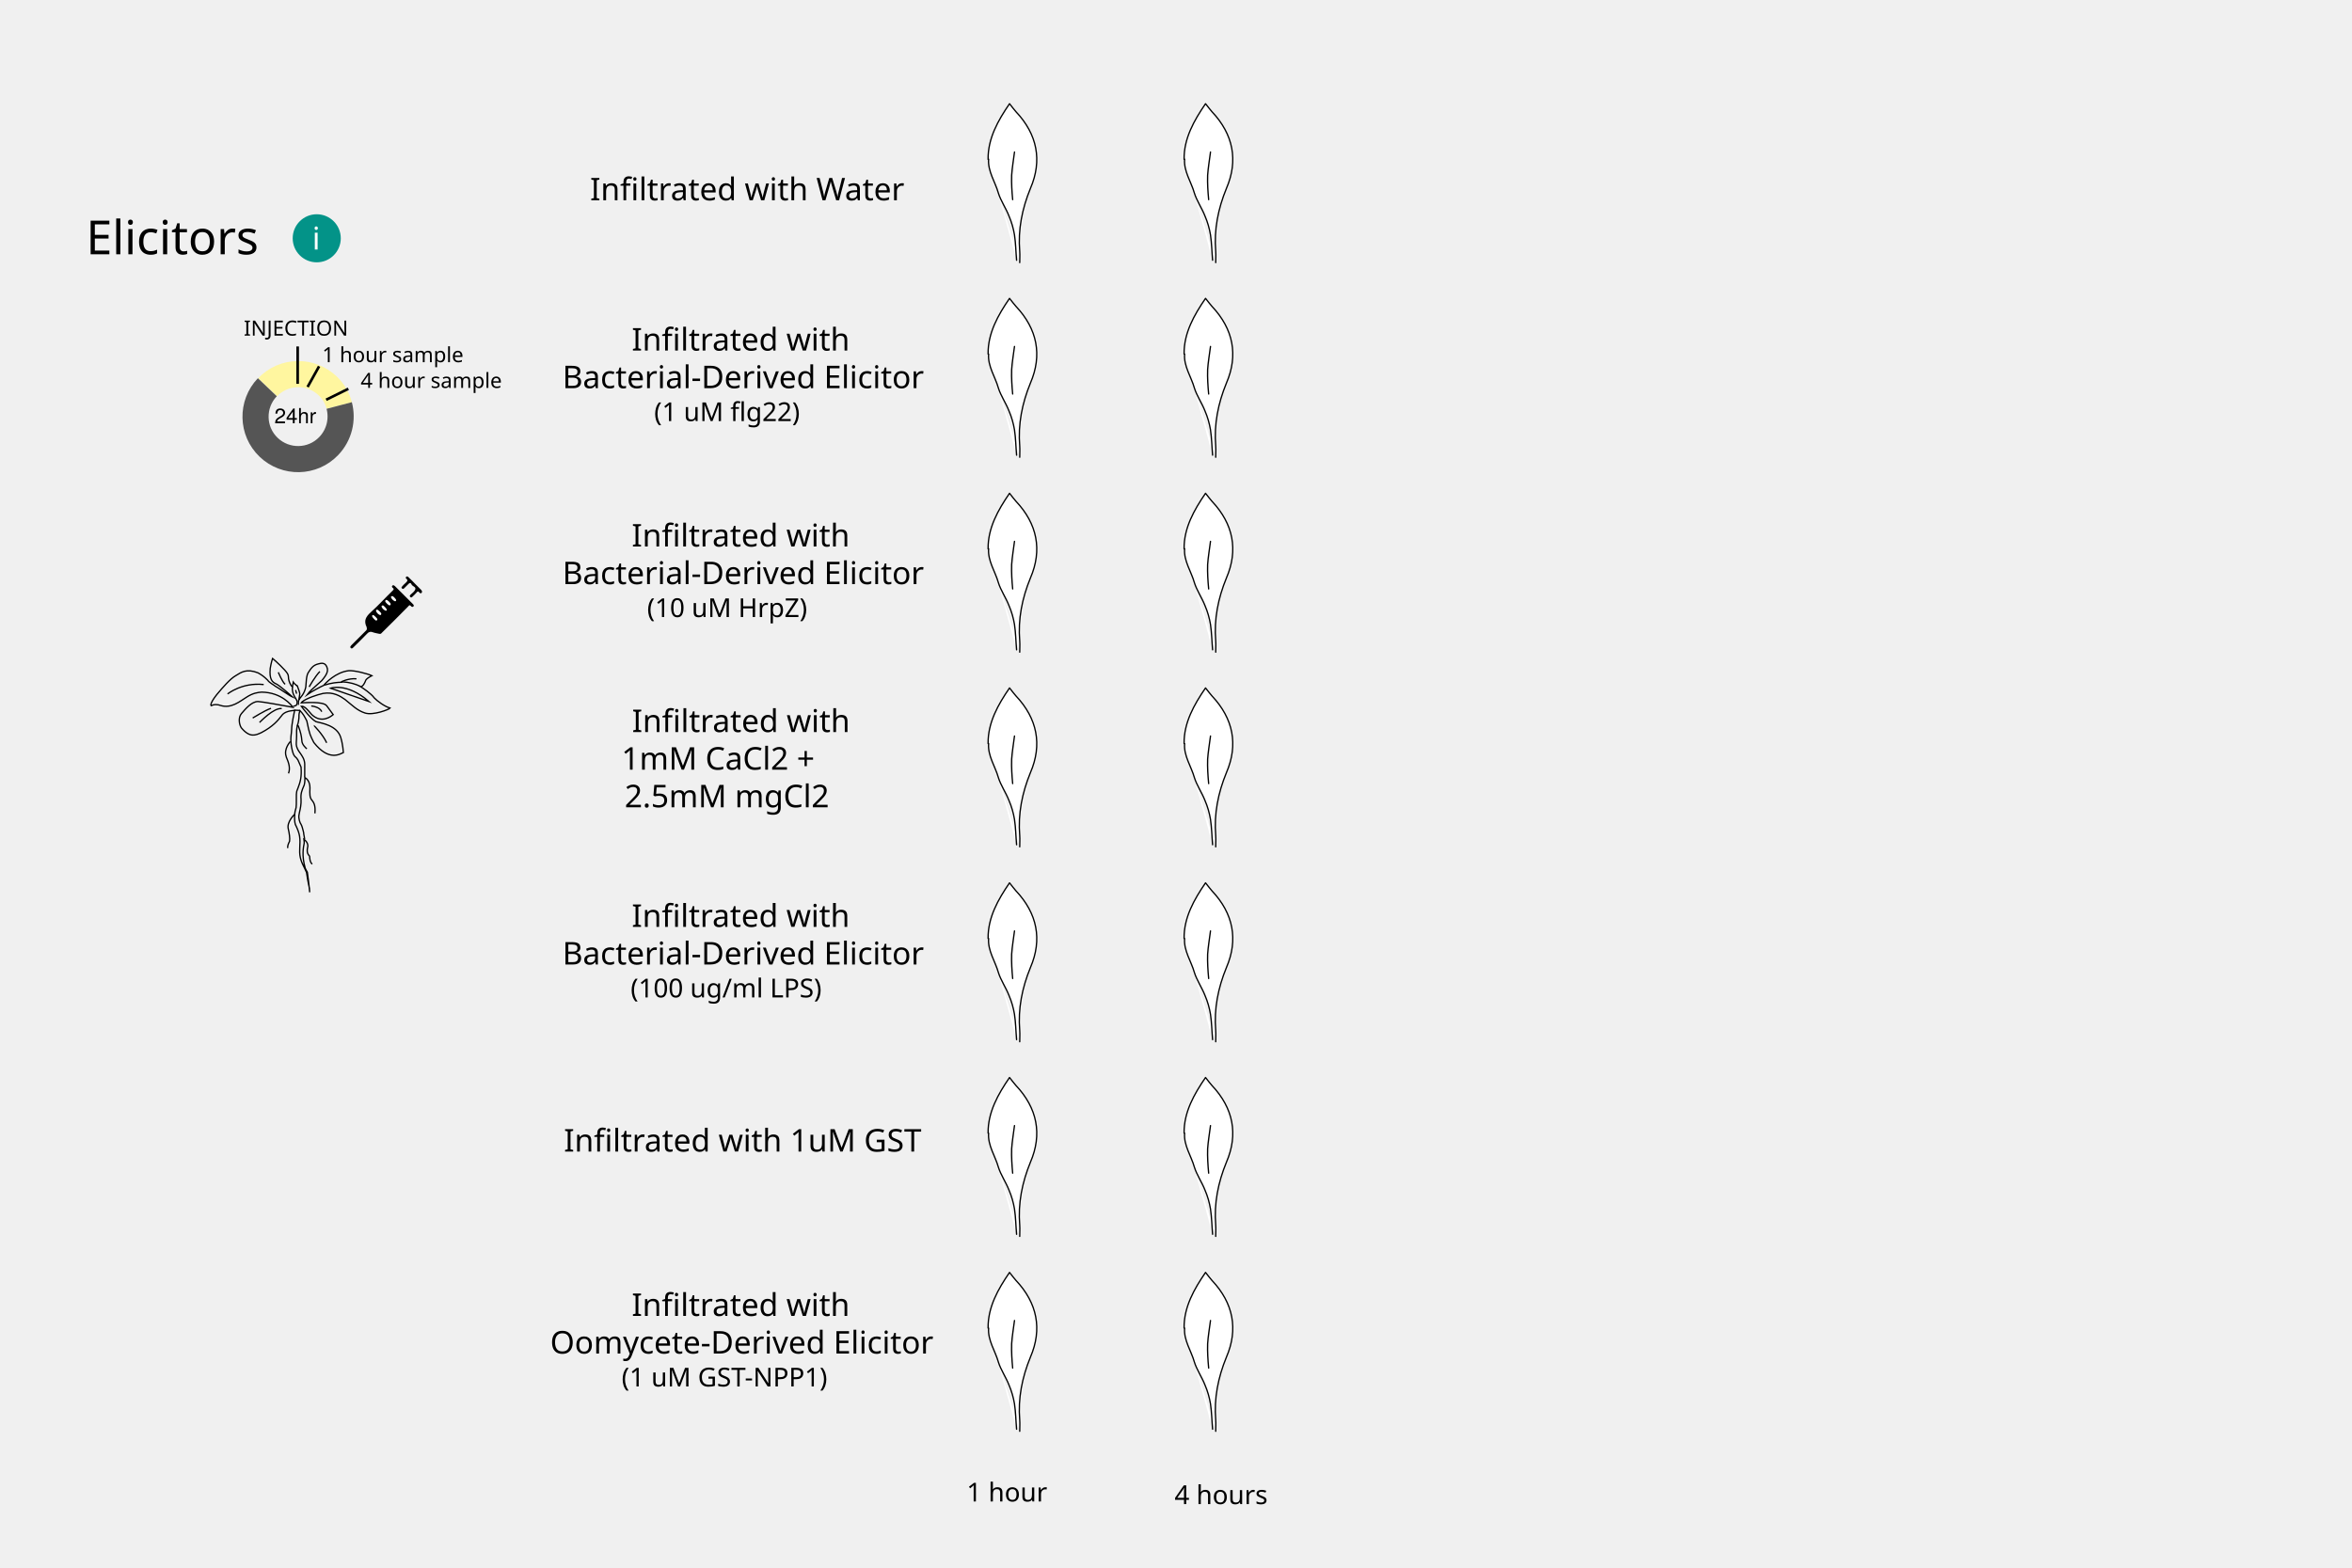
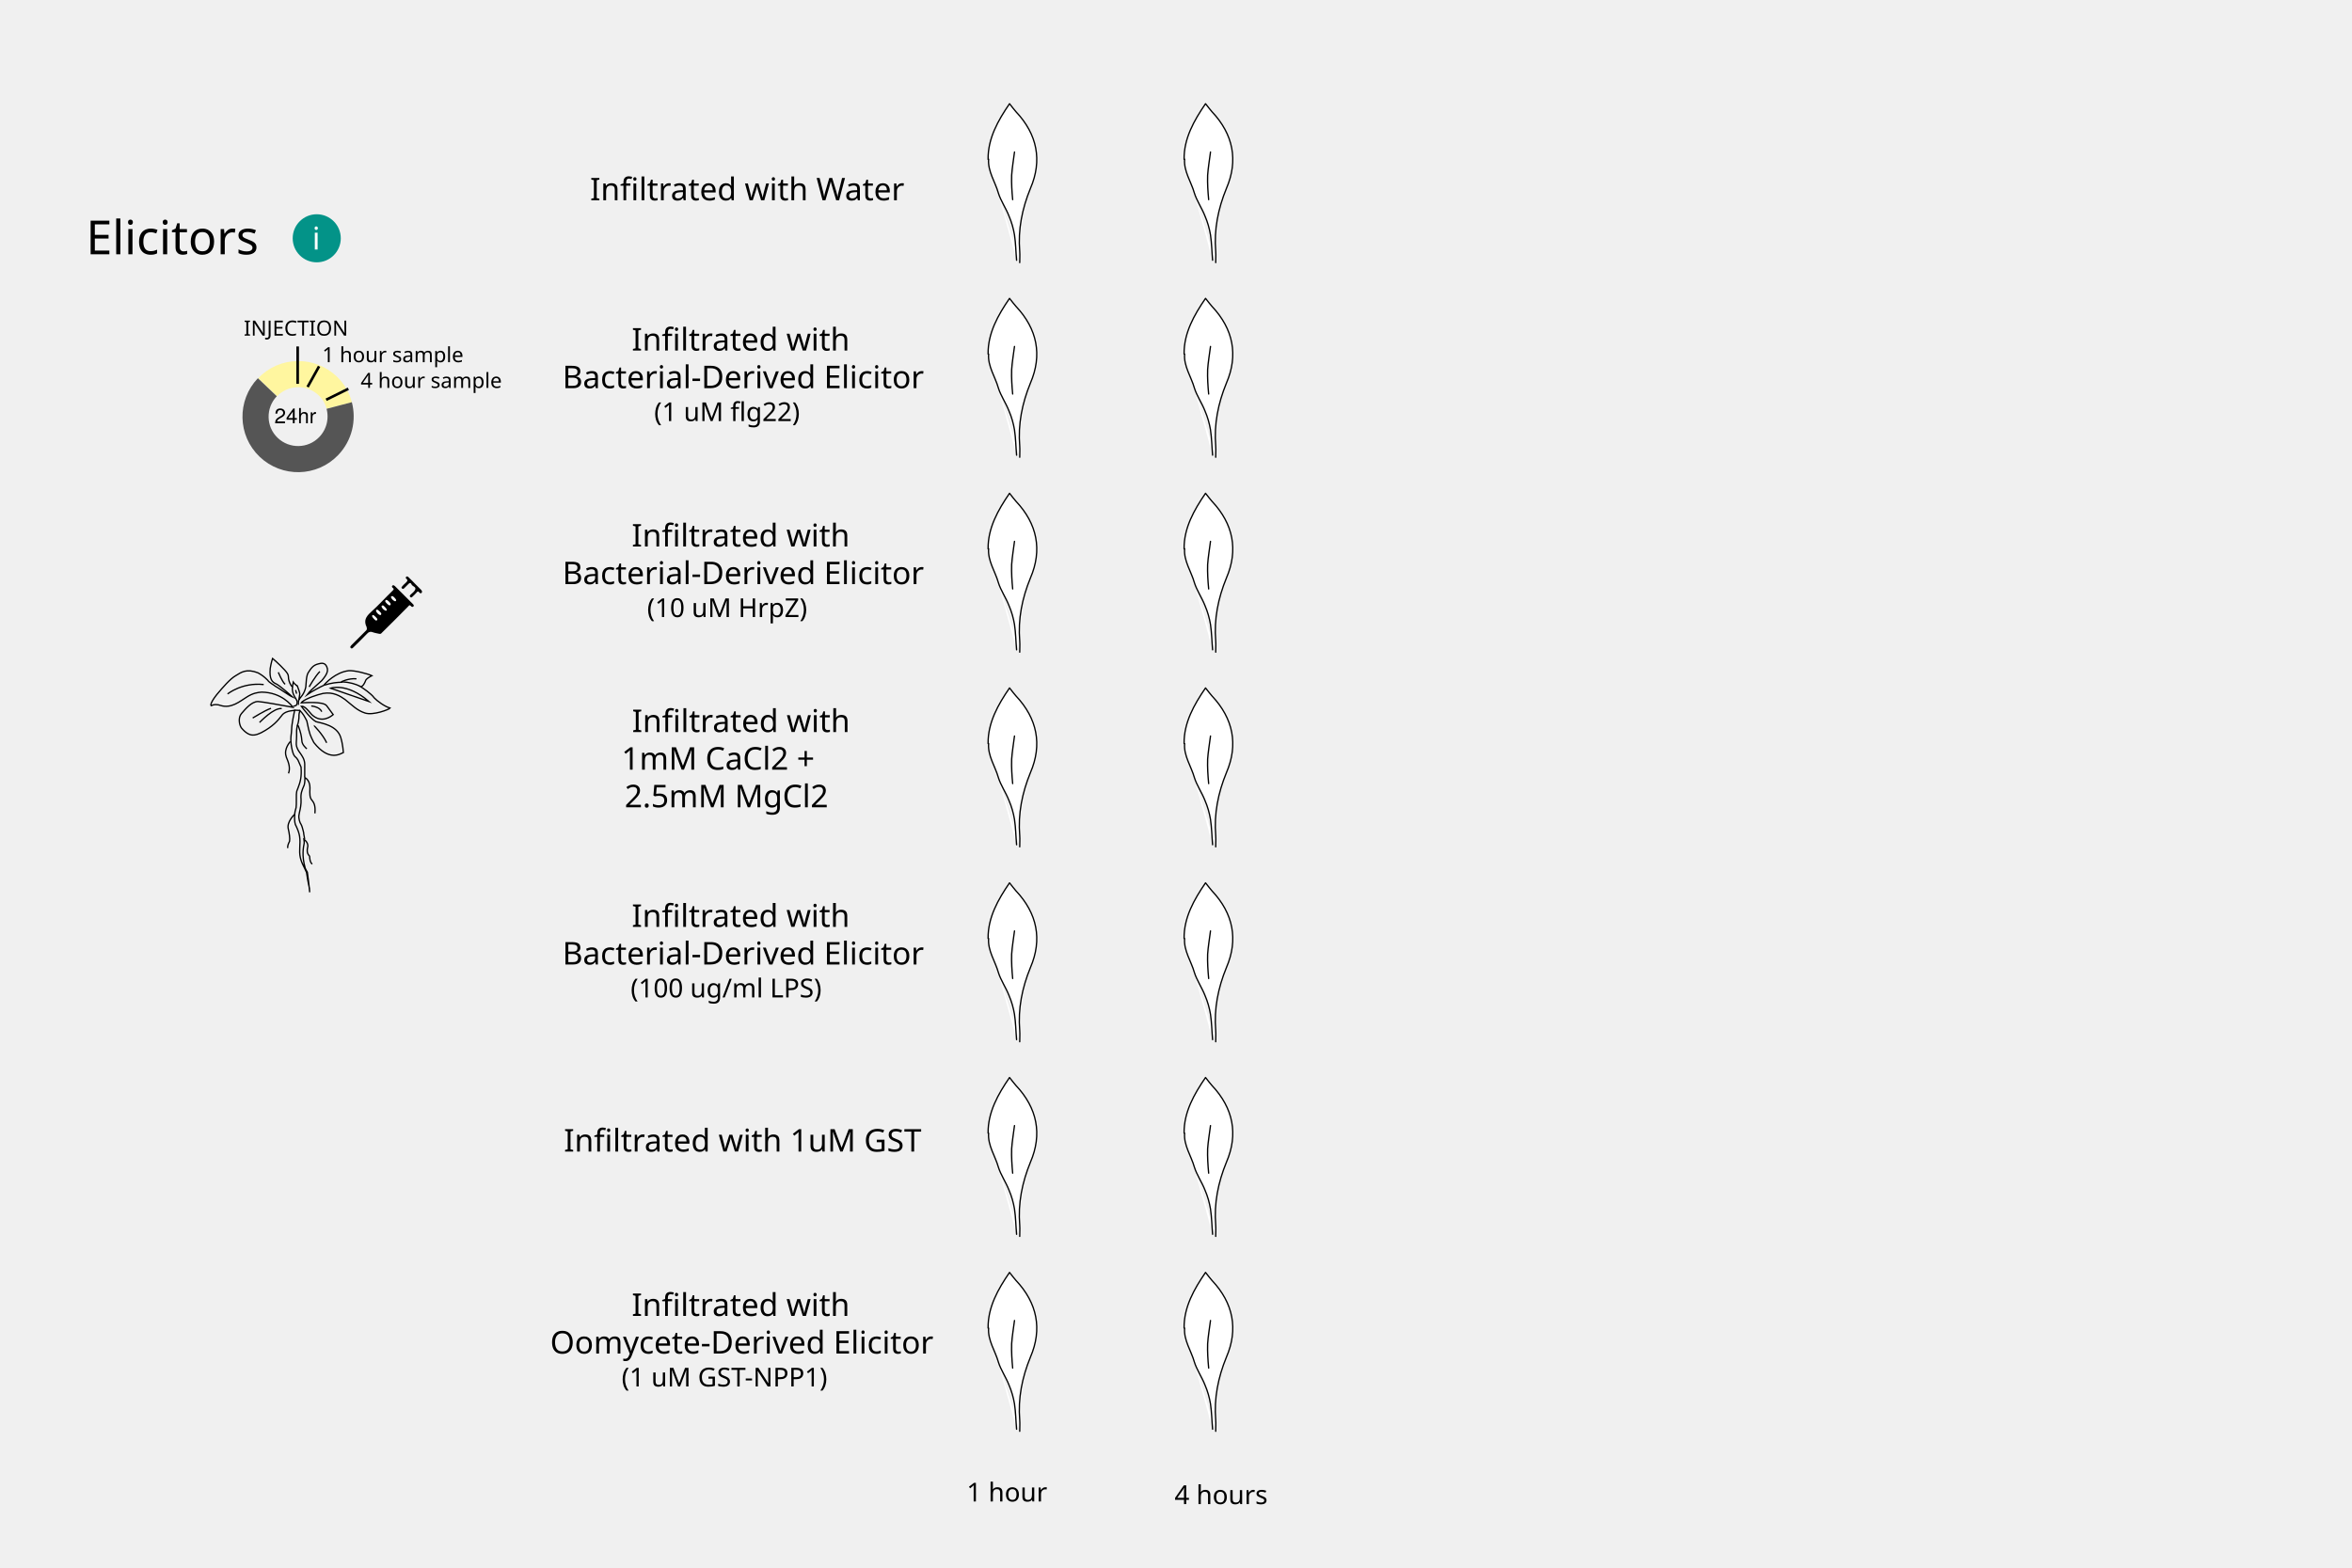
<svg xmlns="http://www.w3.org/2000/svg" version="1.1" id="Layer_1" x="0px" y="0px" viewBox="0 0 900 600" enable-background="new 0 0 900 600" xml:space="preserve">
  <g id="Botrytis_cinerea">
    <g id="Labels">
      <text transform="matrix(1 0 0 1 32.9314 97.314)" font-family="'HelveticaNeue-Italic'" font-size="18">Elicitors</text>
      <text transform="matrix(1 0 0 1 225.7711 76.6665)" font-family="'HelveticaNeue-Thin'" font-size="12">Infiltrated with Water</text>
      <text transform="matrix(1 0 0 1 241.7133 134.1665)" font-family="'HelveticaNeue-Thin'" font-size="12">Infiltrated with</text>
      <text transform="matrix(1 0 0 1 215.2133 148.5665)" font-family="'HelveticaNeue-Thin'" font-size="12">Bacterial-Derived Elicitor</text>
      <text transform="matrix(1 0 0 1 250.2986 161.1665)" font-family="'HelveticaNeue-Thin'" font-size="10">(1 uM flg22)</text>
      <text transform="matrix(1 0 0 1 241.7133 209.1665)" font-family="'HelveticaNeue-Thin'" font-size="12">Infiltrated with</text>
      <text transform="matrix(1 0 0 1 215.2133 223.5665)" font-family="'HelveticaNeue-Thin'" font-size="12">Bacterial-Derived Elicitor</text>
      <text transform="matrix(1 0 0 1 247.6038 236.1665)" font-family="'HelveticaNeue-Thin'" font-size="10">(10 uM HrpZ)</text>
      <text transform="matrix(1 0 0 1 369.8842 574.6665)" font-family="'HelveticaNeue-Thin'" font-size="10">1 hour</text>
      <text transform="matrix(1 0 0 1 449.4377 575.6665)" font-family="'HelveticaNeue-Thin'" font-size="10">4 hours</text>
      <text transform="matrix(1 0 0 1 104.9961 162)" font-family="'HelveticaNeue'" font-size="8">24hr</text>
      <text transform="matrix(1 0 0 1 241.8093 280.1665)" font-family="'HelveticaNeue-Thin'" font-size="12">Infiltrated with</text>
      <text transform="matrix(1 0 0 1 237.8093 294.5665)" font-family="'HelveticaNeue-Thin'" font-size="12">1mM CaCl2 + </text>
-       <text transform="matrix(1 0 0 1 239.0093 308.9665)" font-family="'HelveticaNeue-Thin'" font-size="12">2.5mM mgCl2</text>
+       <text transform="matrix(1 0 0 1 239.0093 308.9665)" font-family="'HelveticaNeue-Thin'" font-size="12">2.5mM MgCl2</text>
      <text transform="matrix(1 0 0 1 241.7133 354.7332)" font-family="'HelveticaNeue-Thin'" font-size="12">Infiltrated with</text>
      <text transform="matrix(1 0 0 1 215.2133 369.1332)" font-family="'HelveticaNeue-Thin'" font-size="12">Bacterial-Derived Elicitor</text>
      <text transform="matrix(1 0 0 1 241.2989 381.7332)" font-family="'HelveticaNeue-Thin'" font-size="10">(100 ug/ml LPS)</text>
      <text transform="matrix(1 0 0 1 215.7451 440.7332)" font-family="'HelveticaNeue-Thin'" font-size="12">Infiltrated with 1uM GST</text>
      <text transform="matrix(1 0 0 1 241.7133 503.6446)" font-family="'HelveticaNeue-Thin'" font-size="12">Infiltrated with</text>
      <text transform="matrix(1 0 0 1 210.5133 518.0446)" font-family="'HelveticaNeue-Thin'" font-size="12">Oomycete-Derived Elicitor</text>
      <text transform="matrix(1 0 0 1 237.8589 530.6446)" font-family="'HelveticaNeue-Thin'" font-size="10">(1 uM GST-NPP1)</text>
    </g>
    <g id="infoButton_Botrytis_cinerea">
      <circle fill="#039388" cx="121.2" cy="91.2" r="9.2" />
      <text transform="matrix(1 0 0 1 119.4521 95.5)" fill="#FFFFFF" font-family="'HelveticaNeue-Bold'" font-size="12">i</text>
    </g>
    <g id="treatmentInfographic">
      <g id="root">
        <path fill="none" stroke="#000000" stroke-width="0.5" stroke-miterlimit="10" d="M110.4,296c0.8-2.1,0-4.2-0.7-5.9     c-0.1-0.2-0.2-0.4-0.2-0.6c-1-2.9,1.6-5.7,1.6-5.7" />
        <path fill="none" stroke="#000000" stroke-width="0.5" stroke-miterlimit="10" d="M118.3,262.9c0,0,2.3-4.1,4.1-5.9" />
        <path fill="none" stroke="#000000" stroke-width="0.5" stroke-miterlimit="10" d="M123.1,272.4c-0.7-1.9-3.9-2.2-4-2.2" />
        <path fill="none" stroke="#000000" stroke-width="0.5" stroke-miterlimit="10" d="M103.7,271.1c-2.2,0.7-6.8,3.6-7,3.7" />
        <path fill="none" stroke="#000000" stroke-width="0.5" stroke-miterlimit="10" d="M107.8,271.2c-3.1-0.4-8.2,5.1-8.5,5.3" />
        <path fill="none" stroke="#000000" stroke-width="0.5" stroke-miterlimit="10" d="M100.9,262c-8.2-0.9-13.7,3.5-13.8,3.6" />
        <path fill="none" stroke="#000000" stroke-width="0.5" stroke-miterlimit="10" d="M109.1,261.9c-1.2-1.1-2.6-4.6-2.6-4.6" />
        <path fill="none" stroke="#000000" stroke-width="0.5" stroke-miterlimit="10" d="M113.1,264.1c0,0,0.3,0.9,0.4,1.4" />
        <path fill="none" stroke="#000000" stroke-width="0.5" stroke-miterlimit="10" d="M125,284.3c-1.4-3.1-4.8-6.6-4.9-6.6" />
        <path fill="none" stroke="#000000" stroke-width="0.5" stroke-miterlimit="10" d="M111.8,262.7L111.8,262.7     C111.7,262.7,111.7,262.7,111.8,262.7" />
        <path fill="none" stroke="#000000" stroke-width="0.5" stroke-miterlimit="10" d="M117.4,286.6c-0.3-0.3-1.9-1.6-1.9-3.2     c-0.1-1.5-0.5-3.4-1.3-5.4c-0.1-0.4-0.5-0.6-0.4-0.4c0.4-0.9,0.6-2.6,0.6-3.2c0-0.2,0-0.4,0-0.6c0-0.5,0.1-0.8,0.2-1.2     c0.1-0.3,0.1-0.6,0.2-0.9" />
        <path fill="none" stroke="#000000" stroke-width="0.5" stroke-miterlimit="10" d="M110.1,324.6c-0.1-0.9,0.2-1.6,0.7-2.6     c0.2-1-0.1-3.2-0.5-4.8c-0.6-2.6,2.2-5.3,2.3-5.4l0.1,0.1c0.1-0.9,0.3-1.9,0.6-2.8c0.1-0.7,0.1-1.7,0.1-2.7     c0-1.6-0.1-3.3,0.4-4.2c0.1-0.2,0.2-0.5,0.3-0.8c0.7-1.9,1.4-3.8,1.1-7.8c-1.5-3.6-1.1-2.5-1.6-3.3s-1.3-0.4-2-4.2     c-0.7-3.8,0-5.2,0-7s0.9-6.2,1.2-7.5" />
        <path fill="none" stroke="#000000" stroke-width="0.5" stroke-miterlimit="10" d="M119.5,330.7c-0.8-0.5-0.9-1.7-1-2.5     c0-0.3,0-0.5-0.1-0.6c-1.1-1.1-0.9-2.3-0.6-3.8c0-1.4-1.1-2.3-1.5-2.6c0.1,0.6,0.1,1.2,0.1,1.5c-0.3,1.5-1,4.8,0.4,9.6     c0.2,0.5,0.5,1,0.8,1.5l0,0c0.6,4.2,0.9,7.7,0.9,7.7l-0.1-1.6c0,0-0.5-1.8-1.1-6c-0.2-0.5-0.4-0.9-0.6-1.3l0,0     c0-0.1,0-0.1-0.1-0.2c-1.1-2.2-2.1-4.1-1.9-7.4v-0.2c0.2-4.1,0.2-5.4-1.7-9.3c-0.3-0.9-0.3-2.6-0.3-3.7" />
        <path fill="none" stroke="#000000" stroke-width="0.5" stroke-miterlimit="10" d="M120.5,311.3c0.3-3.2-0.5-4.2-1.1-5l-0.1-0.1     c-0.8-1-0.8-2.2-0.7-4.7c0-2.6-1.4-3.6-1.9-3.9c0,1.1-0.1,2.2-0.3,2.9l-0.1,0.2c-0.8,1.9-1.3,3-1.1,5.3c0.1,1.7-0.3,3.7-0.6,4.9     c-0.1,0.5-0.2,0.9-0.2,1.1c-0.2,1.1,0.3,2.9,0.8,3.5c0.4,0.7,0.6,1.7,0.8,2.4c0.1,0.3,0.1,0.6,0.2,0.8l0,0v0.3     c0.1,0.5,0.2,1.1,0.3,1.7l0.1,0.4" />
        <path fill="none" stroke="#000000" stroke-width="0.5" stroke-miterlimit="10" d="M113.8,277.6c-0.4,2-0.3,2-0.3,4     s-0.3,3.1,0,4.1s0.8,1.8,1.2,2.3c0.9,1.3,1.8,2.5,1.9,4.3c0,0.4,0,0.9,0,1.4c0,1.1,0,2.6,0,3.8" />
        <path fill="none" stroke="#000000" stroke-width="0.5" stroke-miterlimit="10" d="M136.4,259.8c-3-0.3-6,1.2-6.1,1.3h0.8     c-2,0-4.5,0.3-6.9,1.1" />
        <path fill="none" stroke="#000000" stroke-width="0.5" stroke-miterlimit="10" d="M137.9,262.7c-1.8-0.9-4.1-1.6-6.8-1.7" />
        <path fill="none" stroke="#000000" stroke-width="0.5" stroke-miterlimit="10" d="M112.2,270.3c0.2-0.1,1-0.1,1.2-0.4     c0.3-0.4,0.4-1.1,0.2-1.8l0,0c-0.1-0.2-0.3-0.4-0.4-0.7c-0.6-0.9-1.5-2.3-1.3-4.5" />
        <path fill="none" stroke="#000000" stroke-width="0.5" stroke-miterlimit="10" d="M114.3,268L114.3,268c-0.2,1-0.1,1.8-0.1,1.8" />
        <path fill="none" stroke="#000000" stroke-width="0.5" stroke-miterlimit="10" d="M126.5,263.4l14.7,5.1     C132.6,261.1,126.5,263.4,126.5,263.4z" />
        <line fill="none" stroke="#000000" stroke-width="0.5" stroke-miterlimit="10" x1="114.6" y1="267.4" x2="114.4" y2="267.8" />
        <line fill="none" stroke="#000000" stroke-width="0.5" stroke-miterlimit="10" x1="114.4" y1="268" x2="114.4" y2="267.8" />
        <line fill="none" stroke="#000000" stroke-width="0.5" stroke-miterlimit="10" x1="113.6" y1="262.2" x2="113.6" y2="262.5" />
      </g>
      <path id="rosette" fill="none" stroke="#000000" stroke-width="0.5" stroke-miterlimit="10" d="M80.8,270.1c0,0-0.8-0.5,2.1-4.2    c2.4-2.9,5.3-6.2,7.3-7.3c2.1-1.3,4.1-2.8,8.5-1.1c1.4,0.8,2.3,1.4,3.7,2.8c0.7,1.1,2.7,2,2.9,2.3c1,0.5,5.5,3.7,6.7,4.2    c-1.2-1.1-5.1-4.5-6.4-5.1c-1.4-0.6-2.6-1.7-2.2-5.9c0.4-2.4,0.9-3.8,0.9-3.8c1,0.8,5,4.5,5.7,5.8c0.6,1,0.2,1.7,0.6,2.8    c0.3,1,0.9,2.1,1.3,2.3c0.1-0.7,0.3-1.8,0.3-1.8c0.3,0.5,1.6,1.5,1.6,1.5c0.2,0.5,1,2.6,0.9,3.1c-0.1,0.8-0.3,2-0.3,2    c0.6-0.8,2-2,2.6-4.7c0.2-1.5,0.1-4.5,1.1-5.8c0.9-1.3,1.6-2.6,3.7-3.1c1.1-0.3,2.9-0.8,3.5,1.9c0.1,0.9-0.1,2.1-2.2,4.5    c-1.4,1.3-4.5,4-4.5,4.1c-0.7,0.8-1,1.2-1,1.2c1.4-1,5.7-3.3,6.3-3.5c0.6-0.8,4.5-5,9.5-5.6c2.2-0.2,7.4,1.2,8.9,1.9    c-0.8,0.4-2.2,1.2-2.4,1.9c-0.3,0.8-1,2.3-1.9,2.3c0.9,0.6,4,2.6,5.2,4.3c1,1.1,4.1,3.4,6.1,3.9c-0.3,0.5-6.5,2.9-9.6,1.9    s-4.8-2.9-7.7-5.2c-1.7-1.2-4.4-3-8.4-2.3c-2.2,0.5-6.2,1.8-8,3.2c-0.3,0.4-0.3,0.4-0.3,0.4c1,0,8.3-0.7,9.7,1.1    c1.2,1.6,2.5,3.4,2.5,3.4c-0.7,0.6-4.4,3.6-8.2,0c-1.5-1.7-2.7-3.3-4-3.2c0.6,0.8,3.6,4.8,5.6,5.9c2.2,0.6,8.1,1.4,9.5,6.1    c0.8,2.6,1,5.7,1,5.7c-1.3,0.6-5.5,3.5-11.3-3.8c-1.3-2.6-1.6-2.8-2.7-8.3c-0.8-1.5-1.5-3-2.8-4c-1.3-0.1-1.9-0.1-2,0    c-1,0.1-3.8,0.3-4.9,2.1c-1.3,1.7-3.3,4.1-7.7,6.4c-2.2,1-4.4,2.1-7.7-1.9c-0.8-1.3-1.2-3.9,0.1-5.4c1.4-1.6,3.9-4.7,6.4-4.6    c1.7,0.1,8.4,1.3,13.3,2.2c-0.6-0.8-4.3-5.7-12-5.8c-1.5,0.1-3.4,0.4-5.7,1.9c-2.6,1.6-5.9,4.5-10,3.2    C83.4,269.6,81.9,269.5,80.8,270.1z" />
    </g>
    <g id="all_samples_4_hours">
      <path id="NPP_at_4_Hours" fill="#FFFFFF" stroke="#000000" stroke-width="0.5" stroke-linecap="round" stroke-linejoin="round" stroke-miterlimit="10" d="    M453.1,508.3c-0.1-8,3.8-14.9,8.2-21.3c1.1,1.4,1.8,2.3,2.5,3.1c8.1,8.6,10.1,18.6,5.5,29.3c-3.2,7.8-4.8,15.8-4.1,24.1    c0.1,1.4,0,2.9,0,4.3 M464,547c-0.3-3.2-0.3-6.4-0.8-9.7c-0.4-2.4-1.1-4.9-2.1-7.2c-1.2-3.1-3.2-5.9-4.1-8.9    c-1.1-4-4.1-8.3-3.7-12.9 M463.2,505.4c-0.4,3.1-0.9,5.9-1.1,8.9c-0.1,3.1,0.1,6.1,0.4,9.3" />
      <path id="GST_at_4_Hours" fill="#FFFFFF" stroke="#000000" stroke-width="0.5" stroke-linecap="round" stroke-linejoin="round" stroke-miterlimit="10" d="    M453.1,433.7c-0.1-8,3.8-14.9,8.2-21.3c1.1,1.4,1.8,2.3,2.5,3.1c8.1,8.6,10.1,18.6,5.5,29.3c-3.2,7.8-4.8,15.8-4.1,24.1    c0.1,1.4,0,2.9,0,4.3 M464,472.4c-0.3-3.2-0.3-6.4-0.8-9.7c-0.4-2.4-1.1-4.9-2.1-7.2c-1.2-3.1-3.2-5.9-4.1-8.9    c-1.1-4-4.1-8.3-3.7-12.9 M463.2,430.8c-0.4,3.1-0.9,6-1.1,8.9c-0.1,3.1,0.1,6.1,0.4,9.3" />
      <path id="LPS_at_4_Hours" fill="#FFFFFF" stroke="#000000" stroke-width="0.5" stroke-linecap="round" stroke-linejoin="round" stroke-miterlimit="10" d="    M453.1,359.2c-0.1-8,3.8-14.9,8.2-21.3c1.1,1.4,1.8,2.3,2.5,3.1c8.1,8.6,10.1,18.6,5.5,29.3c-3.2,7.8-4.8,15.8-4.1,24.1    c0.1,1.4,0,2.9,0,4.3 M464,397.9c-0.3-3.2-0.3-6.4-0.8-9.7c-0.4-2.4-1.1-4.9-2.1-7.2c-1.2-3.1-3.2-5.9-4.1-8.9    c-1.1-4-4.1-8.3-3.7-12.9 M463.2,356.3c-0.4,3.1-0.9,6-1.1,8.9c-0.1,3.1,0.1,6.1,0.4,9.3" />
      <path id="CaMg_at_4_Hours" fill="#FFFFFF" stroke="#000000" stroke-width="0.5" stroke-linecap="round" stroke-linejoin="round" stroke-miterlimit="10" d="    M453.1,284.6c-0.1-8,3.8-14.9,8.2-21.3c1.1,1.4,1.8,2.3,2.5,3.1c8.1,8.6,10.1,18.6,5.5,29.3c-3.2,7.8-4.8,15.8-4.1,24.1    c0.1,1.4,0,2.9,0,4.3 M464,323.3c-0.3-3.2-0.3-6.4-0.8-9.7c-0.4-2.4-1.1-4.9-2.1-7.2c-1.2-3.1-3.2-5.9-4.1-8.9    c-1.1-4-4.1-8.3-3.7-12.9 M463.2,281.7c-0.4,3.1-0.9,6-1.1,8.9c-0.1,3.2,0.1,6.1,0.4,9.3" />
      <path id="HrpZ_at_4_Hours" fill="#FFFFFF" stroke="#000000" stroke-width="0.5" stroke-linecap="round" stroke-linejoin="round" stroke-miterlimit="10" d="    M453.1,210.1c-0.1-8,3.8-14.9,8.2-21.3c1.1,1.4,1.8,2.3,2.5,3.1c8.1,8.6,10.1,18.6,5.5,29.3c-3.2,7.8-4.8,15.8-4.1,24.1    c0.1,1.4,0,2.9,0,4.3 M464,248.7c-0.3-3.2-0.3-6.4-0.8-9.7c-0.4-2.4-1.1-4.9-2.1-7.2c-1.2-3.1-3.2-5.9-4.1-8.9    c-1.1-4-4.1-8.3-3.7-12.9 M463.2,207.2c-0.4,3.1-0.9,6-1.1,8.9c-0.1,3.2,0.1,6.1,0.4,9.3" />
      <path id="FLG22_at_4_Hours" fill="#FFFFFF" stroke="#000000" stroke-width="0.5" stroke-linecap="round" stroke-linejoin="round" stroke-miterlimit="10" d="    M453.1,135.5c-0.1-8,3.8-14.9,8.2-21.3c1.1,1.4,1.8,2.3,2.5,3.1c8.1,8.6,10.1,18.6,5.5,29.3c-3.2,7.8-4.8,15.8-4.1,24.1    c0.1,1.4,0,2.9,0,4.3 M464,174.2c-0.3-3.2-0.3-6.4-0.8-9.7c-0.4-2.4-1.1-4.9-2.1-7.2c-1.2-3.1-3.2-5.9-4.1-8.9    c-1.1-4-4.1-8.3-3.7-12.9 M463.2,132.6c-0.4,3.1-0.9,5.9-1.1,8.9c-0.1,3.2,0.1,6.1,0.4,9.3" />
      <path id="H2O_at_4_Hours" fill="#FFFFFF" stroke="#000000" stroke-width="0.5" stroke-linecap="round" stroke-linejoin="round" stroke-miterlimit="10" d="    M453.1,61c-0.1-8,3.8-14.9,8.2-21.3c1.1,1.4,1.8,2.3,2.5,3.1c8.1,8.6,10.1,18.6,5.5,29.3c-3.2,7.8-4.8,15.8-4.1,24.1    c0.1,1.4,0,2.9,0,4.3 M464,99.6c-0.3-3.2-0.3-6.4-0.8-9.7c-0.4-2.4-1.1-4.9-2.1-7.2c-1.2-3.1-3.2-5.9-4.1-8.9    c-1.1-4-4.1-8.3-3.7-12.9 M463.2,58.2c-0.4,3.1-0.9,6-1.1,8.9c-0.1,3.2,0.1,6.1,0.4,9.3" />
    </g>
    <g id="all_samples_1_hour">
      <path id="NPP_at_1_Hour" fill="#FFFFFF" stroke="#000000" stroke-width="0.5" stroke-linecap="round" stroke-linejoin="round" stroke-miterlimit="10" d="    M378.1,508.3c-0.1-8,3.8-14.9,8.2-21.3c1.1,1.4,1.8,2.3,2.5,3.1c8.1,8.6,10.1,18.6,5.5,29.3c-3.2,7.8-4.8,15.8-4.1,24.1    c0.1,1.4,0,2.9,0,4.3 M389,547c-0.3-3.2-0.3-6.4-0.8-9.7c-0.4-2.4-1.1-4.9-2.1-7.2c-1.2-3.1-3.2-5.9-4.1-8.9    c-1.1-4-4.1-8.3-3.7-12.9 M388.2,505.4c-0.4,3.1-0.9,5.9-1.1,8.9c-0.1,3.1,0.1,6.1,0.4,9.3" />
      <path id="GST_at_1_Hour" fill="#FFFFFF" stroke="#000000" stroke-width="0.5" stroke-linecap="round" stroke-linejoin="round" stroke-miterlimit="10" d="    M378.1,433.7c-0.1-8,3.8-14.9,8.2-21.3c1.1,1.4,1.8,2.3,2.5,3.1c8.1,8.6,10.1,18.6,5.5,29.3c-3.2,7.8-4.8,15.8-4.1,24.1    c0.1,1.4,0,2.9,0,4.3 M389,472.4c-0.3-3.2-0.3-6.4-0.8-9.7c-0.4-2.4-1.1-4.9-2.1-7.2c-1.2-3.1-3.2-5.9-4.1-8.9    c-1.1-4-4.1-8.3-3.7-12.9 M388.2,430.8c-0.4,3.1-0.9,6-1.1,8.9c-0.1,3.1,0.1,6.1,0.4,9.3" />
      <path id="LPS_at_1_Hour" fill="#FFFFFF" stroke="#000000" stroke-width="0.5" stroke-linecap="round" stroke-linejoin="round" stroke-miterlimit="10" d="    M378.1,359.2c-0.1-8,3.8-14.9,8.2-21.3c1.1,1.4,1.8,2.3,2.5,3.1c8.1,8.6,10.1,18.6,5.5,29.3c-3.2,7.8-4.8,15.8-4.1,24.1    c0.1,1.4,0,2.9,0,4.3 M389,397.9c-0.3-3.2-0.3-6.4-0.8-9.7c-0.4-2.4-1.1-4.9-2.1-7.2c-1.2-3.1-3.2-5.9-4.1-8.9    c-1.1-4-4.1-8.3-3.7-12.9 M388.2,356.3c-0.4,3.1-0.9,6-1.1,8.9c-0.1,3.1,0.1,6.1,0.4,9.3" />
      <path id="CaMg_at_1_Hour" fill="#FFFFFF" stroke="#000000" stroke-width="0.5" stroke-linecap="round" stroke-linejoin="round" stroke-miterlimit="10" d="    M378.1,284.6c-0.1-8,3.8-14.9,8.2-21.3c1.1,1.4,1.8,2.3,2.5,3.1c8.1,8.6,10.1,18.6,5.5,29.3c-3.2,7.8-4.8,15.8-4.1,24.1    c0.1,1.4,0,2.9,0,4.3 M389,323.3c-0.3-3.2-0.3-6.4-0.8-9.7c-0.4-2.4-1.1-4.9-2.1-7.2c-1.2-3.1-3.2-5.9-4.1-8.9    c-1.1-4-4.1-8.3-3.7-12.9 M388.2,281.7c-0.4,3.1-0.9,6-1.1,8.9c-0.1,3.2,0.1,6.1,0.4,9.3" />
      <path id="HrpZ_at_1_Hour" fill="#FFFFFF" stroke="#000000" stroke-width="0.5" stroke-linecap="round" stroke-linejoin="round" stroke-miterlimit="10" d="    M378.1,210.1c-0.1-8,3.8-14.9,8.2-21.3c1.1,1.4,1.8,2.3,2.5,3.1c8.1,8.6,10.1,18.6,5.5,29.3c-3.2,7.8-4.8,15.8-4.1,24.1    c0.1,1.4,0,2.9,0,4.3 M389,248.7c-0.3-3.2-0.3-6.4-0.8-9.7c-0.4-2.4-1.1-4.9-2.1-7.2c-1.2-3.1-3.2-5.9-4.1-8.9    c-1.1-4-4.1-8.3-3.7-12.9 M388.2,207.2c-0.4,3.1-0.9,6-1.1,8.9c-0.1,3.2,0.1,6.1,0.4,9.3" />
      <path id="FLG22_at_1_Hour" fill="#FFFFFF" stroke="#000000" stroke-width="0.5" stroke-linecap="round" stroke-linejoin="round" stroke-miterlimit="10" d="    M378.1,135.5c-0.1-8,3.8-14.9,8.2-21.3c1.1,1.4,1.8,2.3,2.5,3.1c8.1,8.6,10.1,18.6,5.5,29.3c-3.2,7.8-4.8,15.8-4.1,24.1    c0.1,1.4,0,2.9,0,4.3 M389,174.2c-0.3-3.2-0.3-6.4-0.8-9.7c-0.4-2.4-1.1-4.9-2.1-7.2c-1.2-3.1-3.2-5.9-4.1-8.9    c-1.1-4-4.1-8.3-3.7-12.9 M388.2,132.6c-0.4,3.1-0.9,5.9-1.1,8.9c-0.1,3.2,0.1,6.1,0.4,9.3" />
      <path id="H2O_at_1_Hour" fill="#FFFFFF" stroke="#000000" stroke-width="0.5" stroke-linecap="round" stroke-linejoin="round" stroke-miterlimit="10" d="    M378.1,61c-0.1-8,3.8-14.9,8.2-21.3c1.1,1.4,1.8,2.3,2.5,3.1c8.1,8.6,10.1,18.6,5.5,29.3c-3.2,7.8-4.8,15.8-4.1,24.1    c0.1,1.4,0,2.9,0,4.3 M389,99.6c-0.3-3.2-0.3-6.4-0.8-9.7c-0.4-2.4-1.1-4.9-2.1-7.2c-1.2-3.1-3.2-5.9-4.1-8.9    c-1.1-4-4.1-8.3-3.7-12.9 M388.2,58.2c-0.4,3.1-0.9,6-1.1,8.9c-0.1,3.2,0.1,6.1,0.4,9.3" />
    </g>
    <g id="TimeSampleChart">
      <g id="ligtCycle">
        <path fill="none" stroke="#FFF69F" stroke-width="10" stroke-miterlimit="10" d="M102.4,148.2c6.2-6.5,16.5-6.7,23-0.5     c2.2,2.1,3.7,4.7,4.4,7.5" />
      </g>
      <g id="darkCycle">
        <path fill="none" stroke="#555555" stroke-width="10" stroke-miterlimit="10" d="M129.8,155.2c1.4,5.3,0.1,11.2-4,15.5     c-6.2,6.5-16.5,6.7-23,0.5s-6.7-16.5-0.5-23" />
      </g>
      <g id="labels">
        <line fill="none" stroke="#000000" stroke-miterlimit="10" x1="113.9" y1="132.6" x2="113.9" y2="146.9" />
        <text transform="matrix(1 0 0 1 137.9912 148.4747)" font-family="'HelveticaNeue-Thin'" font-size="8">4 hour sample</text>
        <line fill="none" stroke="#000000" stroke-miterlimit="10" x1="124.8" y1="153" x2="133.3" y2="148.8" />
        <text transform="matrix(1 0 0 1 123.293 138.6152)" font-family="'HelveticaNeue-Thin'" font-size="8">1 hour sample</text>
        <line fill="none" stroke="#000000" stroke-miterlimit="10" x1="117.7" y1="148.1" x2="122.1" y2="140.2" />
        <text transform="matrix(1 0 0 1 93.2833 128.4405)" font-family="'HelveticaNeue-Thin'" font-size="8">INJECTION</text>
      </g>
    </g>
  </g>
  <g id="syringe">
    <path d="M145.2,242.6c-0.8-0.2-1.7-0.3-2.5-0.6c-1-0.4-1.7-0.1-2.4,0.7c-0.8,0.9-4.2,4.2-5.1,5.1c-0.3,0.3-0.6,0.6-1,0.2   c-0.4-0.4,0-0.7,0.2-1c1-1,4.5-4.5,5.5-5.5c0.5-0.4,0.6-0.8,0.4-1.4V240c-1.2-2.4-0.3-4,1.6-5.7c2.9-2.6,5.5-5.5,8.3-8.2   c0.4-0.4,0.7-0.7,0.1-1.1c-0.3-0.2-0.5-0.6-0.1-0.9c0.3-0.3,0.6,0,0.9,0.2c2.3,2.3,4.6,4.6,6.9,6.9c0.3,0.3,0.5,0.6,0.2,0.9   s-0.7,0.2-0.9-0.1c-0.5-0.6-0.8-0.3-1.1,0.1c-3.3,3.3-6.6,6.7-10,10C146,242.3,145.8,242.7,145.2,242.6z" />
    <path fill="#030303" d="M161.5,226.4c0,0.3-0.1,0.5-0.3,0.6c-0.3,0.2-0.5,0-0.7-0.2c-0.5-0.7-0.8-0.4-1.2,0.1s-0.9,0.9-1.4,1.4   c-0.2,0.2-0.5,0.6-0.9,0.2s-0.1-0.7,0.2-1c0.5-0.5,1.3-1,1.6-1.7c0.6-1.1-0.7-1.3-1.2-1.9c-0.2-0.3-0.4-1.2-1.2-0.5   c-0.5,0.5-1.1,1.1-1.6,1.6c-0.3,0.3-0.6,0.6-1,0.2s0-0.6,0.2-0.9c0.3-0.4,0.7-0.7,1.1-1.1c0.5-0.5,1.3-1,0.3-1.8   c-0.3-0.2-0.1-0.5,0.1-0.7c0.3-0.2,0.6,0,0.8,0.2c1,0.9,1.9,1.9,2.9,2.9c0.7,0.7,1.4,1.4,2,2C161.4,226.1,161.5,226.3,161.5,226.4z   " />
    <path fill="#FFFFFF" d="M149.5,231.2c0,0.3-0.2,0.5-0.5,0.5s-1.6-1.2-1.6-1.6c0-0.3,0.2-0.5,0.5-0.5   C148.3,229.6,149.6,230.9,149.5,231.2z" />
    <path fill="#FFFFFF" d="M144.3,233.3c0.3,0,1.6,1.2,1.6,1.6c0,0.3-0.2,0.6-0.5,0.5c-0.7-0.3-1.2-0.8-1.5-1.5   C143.8,233.6,144,233.4,144.3,233.3z" />
    <path fill="#FFFFFF" d="M142.8,235.4c0.3,0,1.6,1.3,1.6,1.6s-0.2,0.5-0.5,0.5s-1.5-1.3-1.5-1.6   C142.3,235.6,142.5,235.4,142.8,235.4z" />
    <path fill="#FFFFFF" d="M148,233.3c0,0.3-0.2,0.6-0.5,0.4c-0.7-0.3-1.2-0.8-1.5-1.5c-0.1-0.2,0.2-0.5,0.5-0.5S148,233,148,233.3z" />
    <path fill="#FFFFFF" d="M150.1,228.1c0.3,0,1.5,1.2,1.5,1.6c0,0.3-0.3,0.5-0.5,0.4c-0.7-0.3-1.2-0.8-1.5-1.5   C149.5,228.4,149.8,228.2,150.1,228.1z" />
  </g>
</svg>
